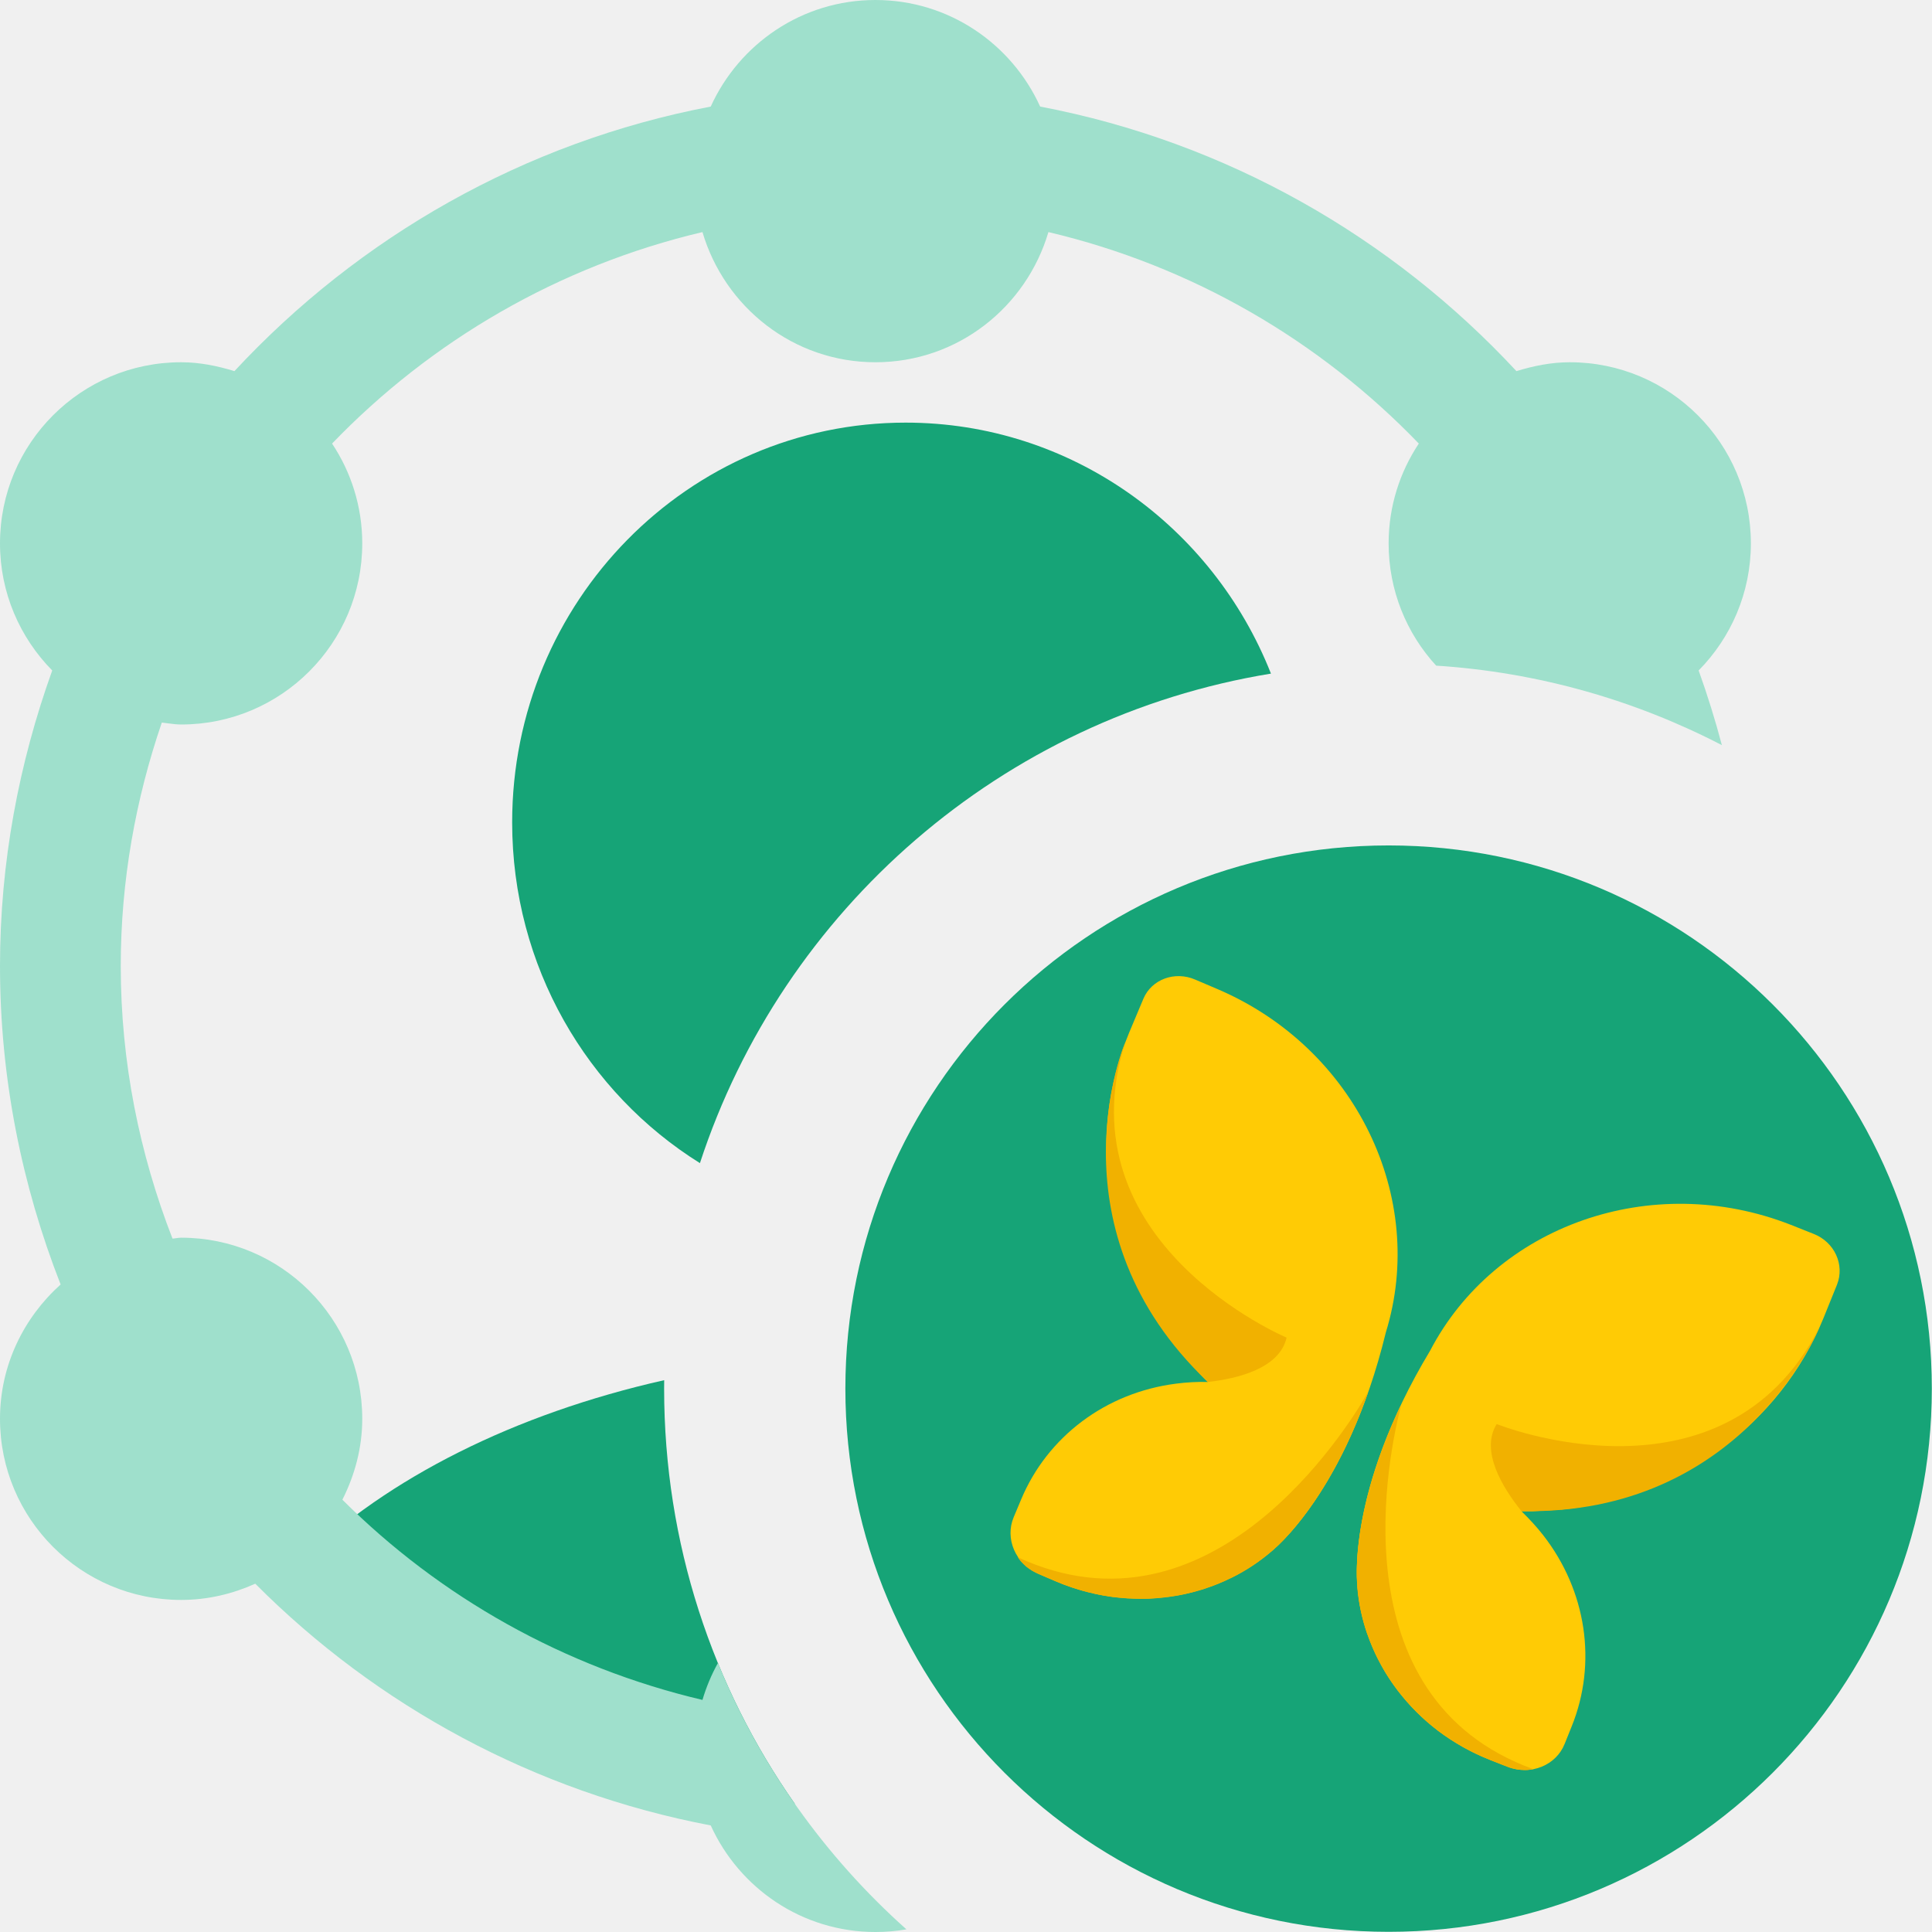
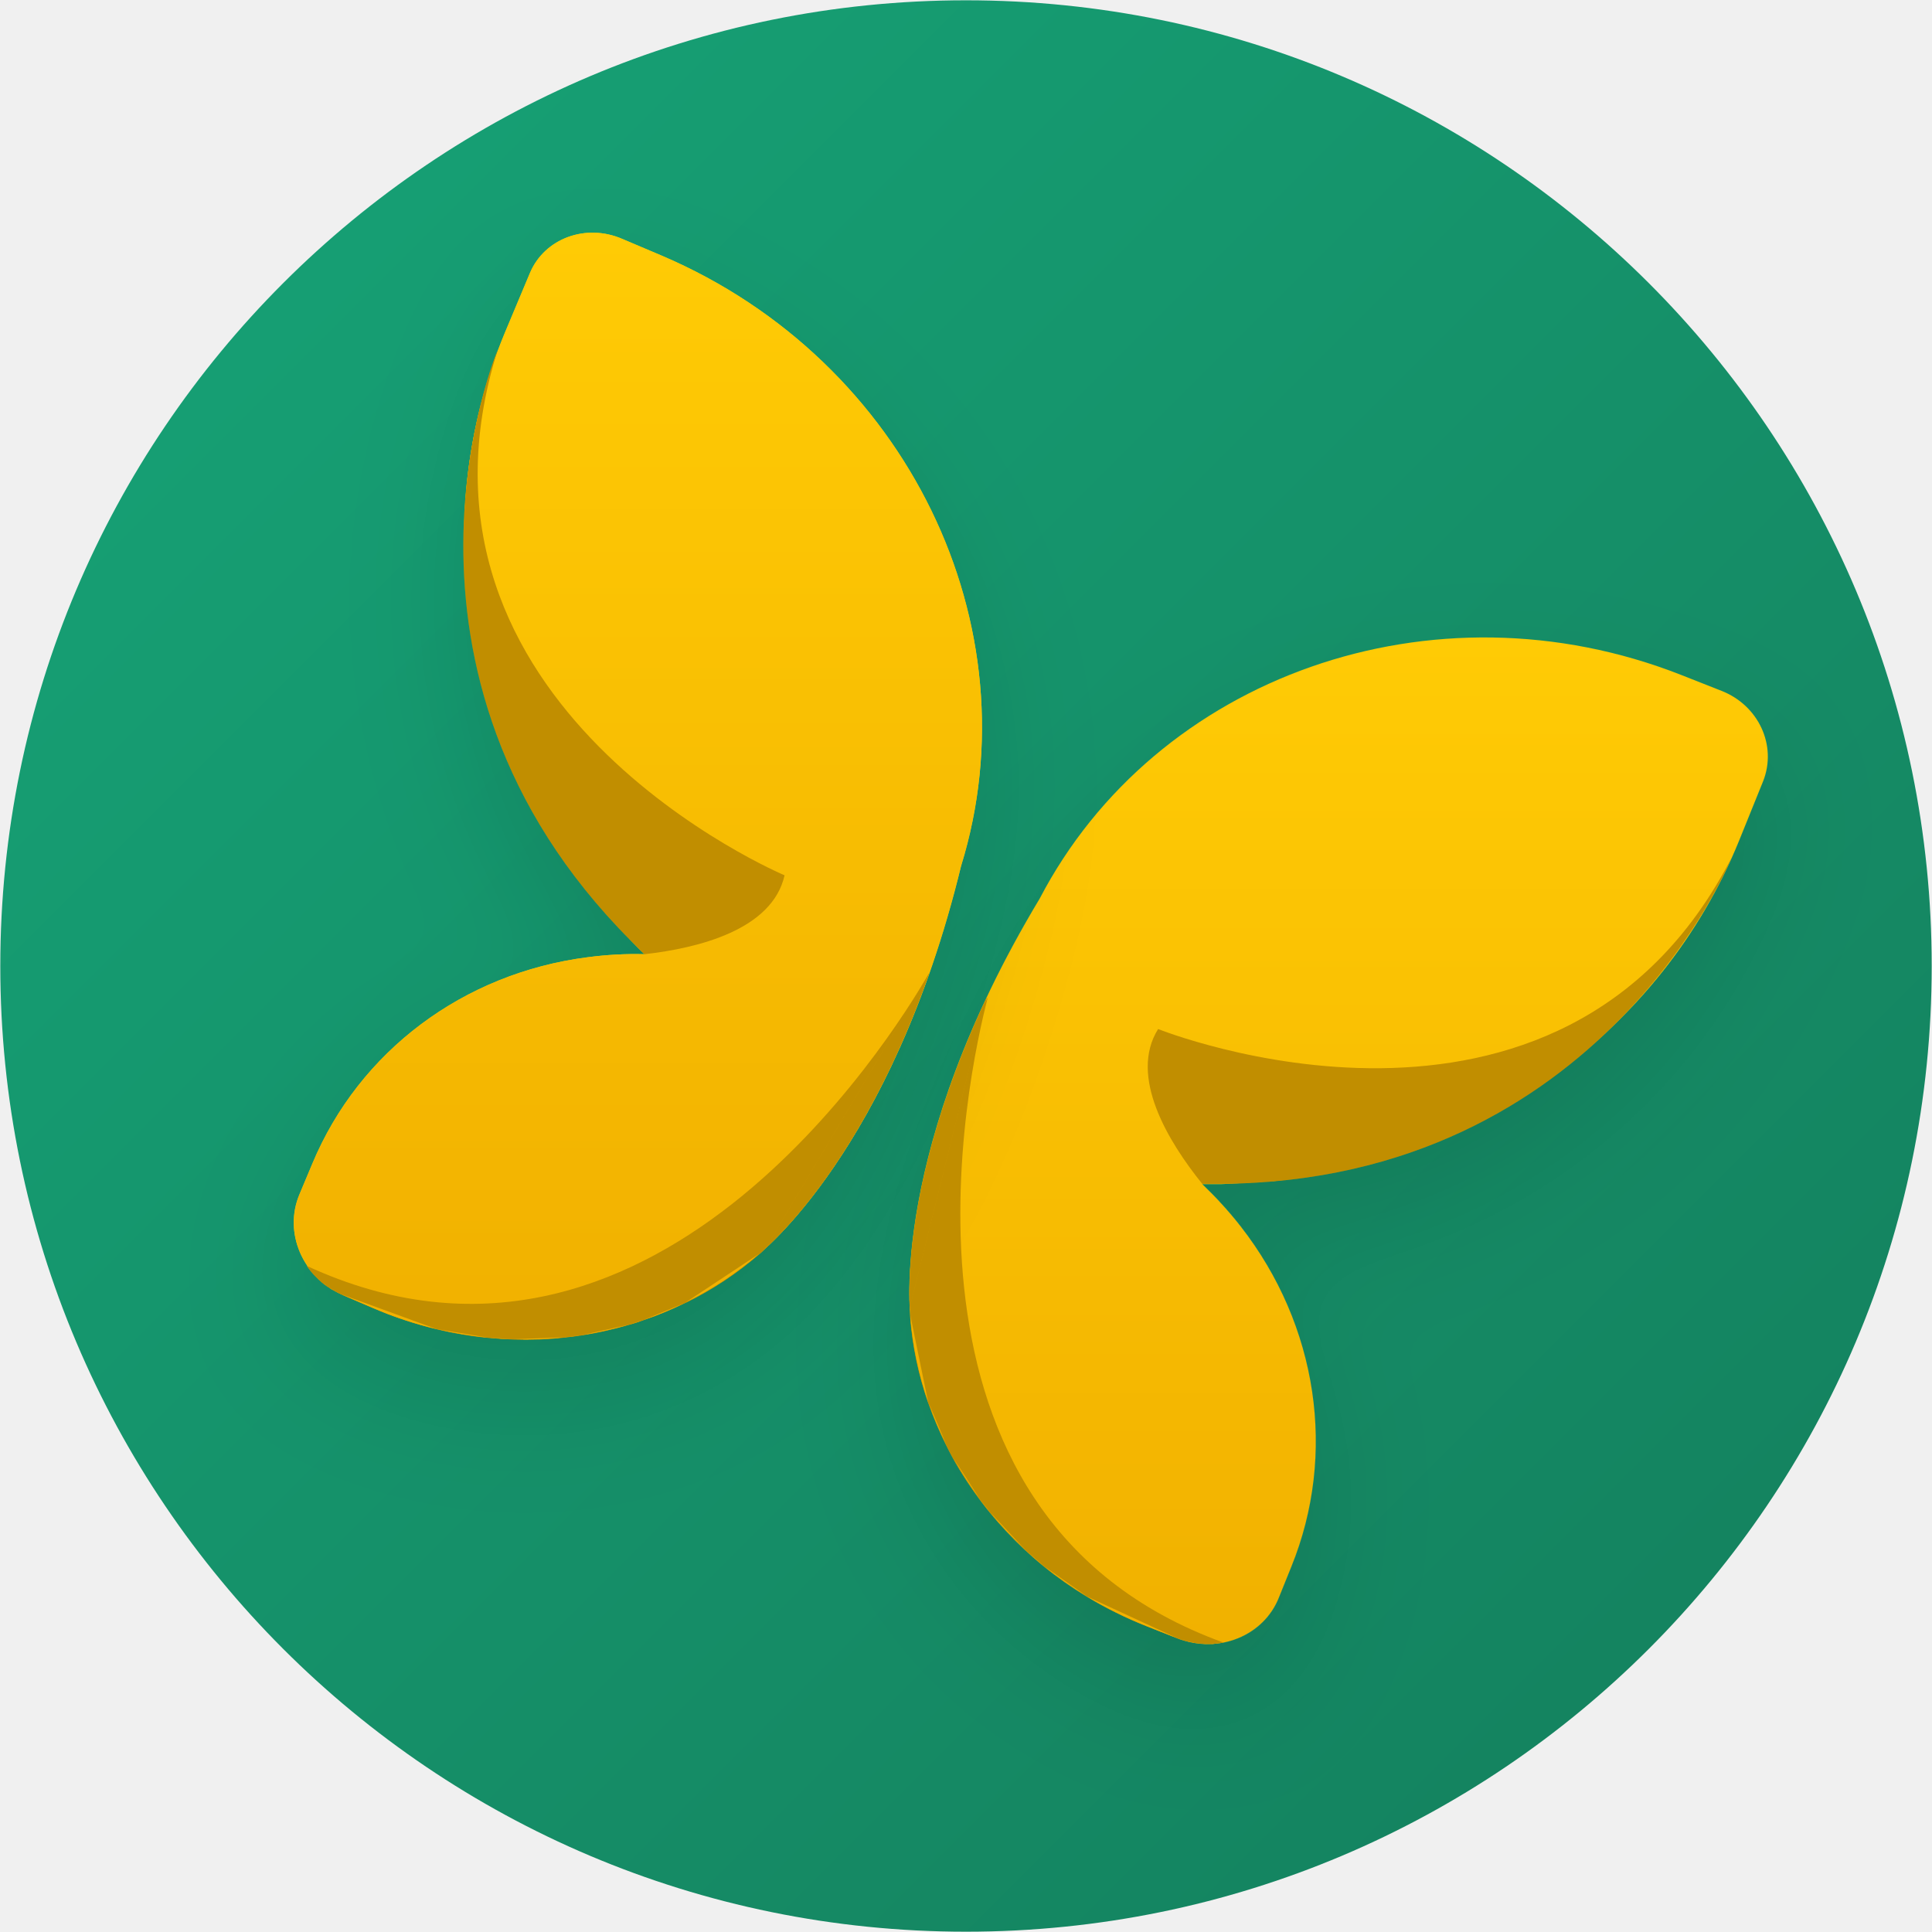
<svg xmlns="http://www.w3.org/2000/svg" width="32" height="32" viewBox="0 0 32 32" fill="none">
-   <g clip-path="url(#clip0_9_2)">
-     <path fill-rule="evenodd" clip-rule="evenodd" d="M11.593 19.265C9.727 18.1 8.483 16.008 8.483 13.621C8.483 9.965 11.401 7 15 7C17.742 7 20.089 8.721 21.051 11.157C16.597 11.885 12.967 15.064 11.593 19.265ZM13.168 29.882C9.996 29.471 7.152 28.006 5 25.855C6.418 24.482 8.521 23.419 11.001 22.86C11 22.907 11 22.953 11 23C11 25.561 11.802 27.934 13.168 29.882Z" fill="#16A477" />
-     <path fill-rule="evenodd" clip-rule="evenodd" d="M23.787 11.025C25.485 11.135 27.087 11.599 28.52 12.342C28.409 11.923 28.28 11.51 28.135 11.105C28.669 10.563 29 9.821 29 9C29 7.343 27.657 6 26 6C25.69 6 25.398 6.061 25.117 6.147C23.058 3.93 20.321 2.354 17.228 1.765C16.756 0.726 15.715 0 14.5 0C13.285 0 12.244 0.726 11.772 1.765C8.679 2.354 5.942 3.93 3.883 6.147C3.602 6.061 3.31 6 3 6C1.343 6 0 7.343 0 9C0 9.821 0.331 10.563 0.865 11.105C0.315 12.637 0 14.279 0 16C0 17.863 0.364 19.639 1.004 21.275C0.393 21.824 0 22.613 0 23.5C0 25.157 1.343 26.5 3 26.5C3.438 26.5 3.852 26.4 4.228 26.231C6.243 28.255 8.854 29.679 11.772 30.235C12.244 31.274 13.285 32 14.5 32C14.675 32 14.846 31.985 15.013 31.956C13.663 30.751 12.587 29.246 11.891 27.545C11.784 27.737 11.698 27.942 11.635 28.156C9.342 27.615 7.285 26.452 5.671 24.84C5.875 24.435 6 23.984 6 23.5C6 21.843 4.657 20.5 3 20.5C2.972 20.5 2.945 20.504 2.918 20.508C2.898 20.511 2.878 20.514 2.857 20.515C2.311 19.112 2 17.593 2 16C2 14.588 2.247 13.234 2.68 11.968C2.715 11.972 2.749 11.976 2.783 11.981C2.855 11.99 2.926 12 3 12C4.657 12 6 10.657 6 9C6 8.389 5.815 7.82 5.5 7.347C7.141 5.642 9.257 4.405 11.635 3.844C12.002 5.087 13.139 6 14.5 6C15.862 6 16.998 5.087 17.365 3.844C19.743 4.405 21.859 5.642 23.5 7.347C23.185 7.82 23 8.389 23 9C23 9.781 23.298 10.492 23.787 11.025Z" fill="#9FE0CC" />
-     <g clip-path="url(#clip1_9_2)">
-       <path d="M23 31.997C27.969 31.997 31.997 27.969 31.997 23C31.997 18.031 27.969 14.003 23 14.003C18.031 14.003 14.002 18.031 14.002 23C14.002 27.969 18.031 31.997 23 31.997Z" fill="#16A477" />
-       <path d="M30.039 20.437L29.664 20.288C27.353 19.38 24.767 20.301 23.687 22.372C22.28 24.713 22.482 26.268 22.482 26.268C22.581 27.532 23.431 28.66 24.68 29.148L24.971 29.263L24.976 29.265C25.354 29.411 25.775 29.24 25.916 28.883L26.031 28.597C26.457 27.547 26.278 26.347 25.558 25.425C25.448 25.285 25.328 25.155 25.201 25.032C25.26 25.032 25.318 25.032 25.377 25.032C25.666 25.017 25.857 25.002 25.857 25.002L25.86 25.004C27.805 24.805 29.48 23.603 30.2 21.838L30.427 21.277C30.557 20.945 30.384 20.572 30.039 20.437Z" fill="#FFCB05" />
-       <path d="M19.798 16.226L20.171 16.385C22.454 17.363 23.643 19.837 22.954 22.068C22.308 24.721 21.07 25.683 21.07 25.683C20.11 26.513 18.713 26.715 17.48 26.186L17.194 26.064L17.189 26.061C16.819 25.9 16.64 25.482 16.791 25.127L16.911 24.841C17.347 23.794 18.317 23.066 19.477 22.918C19.653 22.895 19.831 22.885 20.008 22.89C19.964 22.849 19.923 22.808 19.883 22.765C19.689 22.551 19.563 22.405 19.563 22.405H19.561C18.317 20.894 17.973 18.861 18.703 17.102L18.938 16.543C19.073 16.221 19.459 16.078 19.798 16.226Z" fill="#FFCB05" />
-       <path d="M25.244 25.03H25.38C28.931 25.004 30.134 21.989 30.134 21.989C28.538 25.094 24.79 23.587 24.79 23.587C24.514 24.029 24.884 24.637 25.201 25.03H25.244Z" fill="#F1B100" />
-       <path d="M19.974 22.862L19.878 22.765C17.37 20.25 18.637 17.26 18.637 17.26C17.587 20.59 21.31 22.155 21.31 22.155C21.195 22.663 20.506 22.834 20.003 22.89L19.974 22.862Z" fill="#F1B100" />
-       <path d="M25.255 29.317C25.237 29.317 25.216 29.317 25.198 29.314C25.219 29.314 25.237 29.317 25.255 29.317Z" fill="#F1B100" />
-       <path d="M25.109 29.301C25.094 29.299 25.078 29.294 25.06 29.291C25.076 29.294 25.094 29.299 25.109 29.301Z" fill="#F1B100" />
-       <path d="M25.043 29.286C25.022 29.281 24.999 29.273 24.979 29.265C24.999 29.273 25.02 29.281 25.043 29.286Z" fill="#F1B100" />
-       <path d="M23.73 28.594C23.669 28.543 23.608 28.489 23.549 28.436C23.61 28.492 23.669 28.546 23.73 28.594Z" fill="#F1B100" />
-       <path d="M25.4 29.301C25.38 29.306 25.362 29.309 25.341 29.309C25.362 29.309 25.382 29.306 25.4 29.301Z" fill="#F1B100" />
-       <path d="M25.321 29.314C25.308 29.314 25.293 29.317 25.277 29.317C25.29 29.314 25.305 29.314 25.321 29.314Z" fill="#F1B100" />
-       <path d="M23.552 28.438C23.437 28.331 23.327 28.214 23.227 28.091C23.327 28.214 23.434 28.331 23.552 28.438Z" fill="#F1B100" />
-       <path d="M22.885 27.588C22.86 27.545 22.837 27.499 22.816 27.455C22.837 27.499 22.86 27.542 22.885 27.588Z" fill="#F1B100" />
-       <path d="M23.227 28.091C23.192 28.048 23.161 28.007 23.128 27.963C23.158 28.007 23.192 28.05 23.227 28.091Z" fill="#F1B100" />
-       <path d="M22.655 27.077C22.653 27.072 22.653 27.067 22.65 27.065C22.653 27.067 22.655 27.072 22.655 27.077Z" fill="#F1B100" />
-       <path d="M22.477 26.181V26.184C22.477 26.194 22.477 26.202 22.479 26.209C22.479 26.212 22.479 26.215 22.479 26.215C22.479 26.222 22.479 26.227 22.479 26.232C22.479 26.237 22.479 26.237 22.479 26.24C22.479 26.243 22.479 26.248 22.479 26.253C22.479 26.255 22.479 26.255 22.479 26.258C22.479 26.263 22.479 26.268 22.479 26.268C22.5 26.539 22.556 26.807 22.645 27.065C22.648 27.07 22.648 27.075 22.65 27.077C22.696 27.205 22.75 27.333 22.808 27.453C22.831 27.499 22.855 27.542 22.878 27.585C22.949 27.716 23.031 27.841 23.12 27.961C23.153 28.004 23.184 28.048 23.22 28.088C23.319 28.211 23.429 28.326 23.544 28.436C23.603 28.489 23.661 28.543 23.725 28.594C23.85 28.696 23.983 28.788 24.121 28.872C24.297 28.98 24.483 29.072 24.675 29.148L24.966 29.263L24.971 29.265C24.991 29.273 25.015 29.281 25.035 29.286L25.055 29.291C25.071 29.296 25.086 29.299 25.104 29.301C25.109 29.301 25.117 29.304 25.124 29.306C25.145 29.309 25.165 29.311 25.188 29.314H25.196C25.214 29.314 25.234 29.317 25.252 29.317H25.275C25.29 29.317 25.303 29.317 25.318 29.314L25.341 29.311C25.362 29.309 25.38 29.306 25.4 29.304C22.104 28.114 23.018 24.001 23.204 23.288C22.471 24.82 22.461 25.883 22.477 26.181Z" fill="#F1B100" />
-       <path d="M22.814 27.453C22.837 27.499 22.86 27.542 22.883 27.585Z" fill="#F1B100" />
-       <path d="M23.128 27.963C23.161 28.007 23.192 28.05 23.227 28.091Z" fill="#F1B100" />
-       <path d="M23.227 28.091C23.327 28.214 23.437 28.328 23.552 28.438Z" fill="#F1B100" />
-       <path d="M22.479 26.209C22.479 26.202 22.479 26.194 22.477 26.184Z" fill="#F1B100" />
-       <path d="M22.65 27.065C22.653 27.07 22.653 27.075 22.655 27.077Z" fill="#F1B100" />
-       <path d="M23.552 28.438C23.61 28.492 23.669 28.546 23.733 28.597Z" fill="#F1B100" />
-       <path d="M22.477 26.181C22.461 25.883 22.471 24.82 23.197 23.286Z" fill="#F1B100" />
-       <path d="M23.128 27.963C23.038 27.843 22.959 27.718 22.885 27.588Z" fill="#F1B100" />
-       <path d="M22.814 27.453C22.752 27.33 22.699 27.205 22.655 27.077Z" fill="#F1B100" />
-       <path d="M24.128 28.875C24.305 28.982 24.491 29.074 24.683 29.151L24.974 29.265L24.979 29.268" fill="#F1B100" />
-       <path d="M25.198 29.314C25.216 29.314 25.237 29.317 25.255 29.317Z" fill="#F1B100" />
-       <path d="M25.341 29.311C25.362 29.309 25.38 29.306 25.4 29.304Z" fill="#F1B100" />
-       <path d="M25.277 29.314C25.293 29.314 25.305 29.314 25.321 29.311Z" fill="#F1B100" />
-       <path d="M22.482 26.258C22.482 26.263 22.482 26.268 22.482 26.268C22.502 26.539 22.558 26.807 22.648 27.065" fill="#F1B100" />
-       <path d="M25.127 29.306C25.119 29.306 25.114 29.304 25.106 29.301Z" fill="#F1B100" />
-       <path d="M25.341 29.311L25.318 29.314Z" fill="#F1B100" />
-       <path d="M25.127 29.306C25.147 29.309 25.168 29.311 25.191 29.314Z" fill="#F1B100" />
-       <path d="M25.06 29.291C25.076 29.296 25.091 29.299 25.109 29.301Z" fill="#F1B100" />
-       <path d="M24.979 29.265C24.999 29.273 25.022 29.281 25.043 29.286Z" fill="#F1B100" />
-       <path d="M25.06 29.291L25.04 29.286Z" fill="#F1B100" />
-       <path d="M23.73 28.594C23.855 28.696 23.988 28.788 24.126 28.872Z" fill="#F1B100" />
-       <path d="M16.954 25.903C16.967 25.916 16.98 25.928 16.995 25.941C16.982 25.928 16.967 25.916 16.954 25.903Z" fill="#F1B100" />
-       <path d="M17.069 25.997C17.082 26.008 17.097 26.015 17.11 26.023C17.097 26.013 17.082 26.005 17.069 25.997Z" fill="#F1B100" />
-       <path d="M17.128 26.031C17.148 26.041 17.169 26.051 17.189 26.061C17.166 26.054 17.145 26.043 17.128 26.031Z" fill="#F1B100" />
-       <path d="M18.545 26.462C18.624 26.47 18.706 26.475 18.785 26.477C18.703 26.475 18.624 26.47 18.545 26.462Z" fill="#F1B100" />
-       <path d="M16.862 25.791C16.872 25.808 16.885 25.824 16.898 25.839C16.885 25.824 16.872 25.806 16.862 25.791Z" fill="#F1B100" />
-       <path d="M19.855 26.342C19.903 26.327 19.951 26.314 19.997 26.296C19.951 26.311 19.903 26.327 19.855 26.342Z" fill="#F1B100" />
-       <path d="M19.257 26.46C19.311 26.454 19.364 26.447 19.418 26.439C19.367 26.447 19.313 26.454 19.257 26.46Z" fill="#F1B100" />
-       <path d="M21.134 25.63L21.113 25.65L21.108 25.655L21.095 25.668L21.09 25.673L21.08 25.681L21.078 25.683L21.07 25.689C20.863 25.867 20.636 26.018 20.391 26.138L20.378 26.143C20.255 26.202 20.13 26.255 20 26.299C19.951 26.317 19.905 26.332 19.857 26.345C19.714 26.386 19.569 26.419 19.42 26.442C19.367 26.449 19.313 26.457 19.26 26.462C19.101 26.48 18.943 26.485 18.785 26.48C18.706 26.477 18.626 26.472 18.545 26.465C18.177 26.429 17.82 26.334 17.48 26.189L17.192 26.066L17.186 26.064C17.166 26.054 17.145 26.043 17.125 26.033L17.107 26.023C17.092 26.015 17.079 26.008 17.066 25.997L17.049 25.987C17.031 25.974 17.013 25.962 16.997 25.949L16.992 25.944C16.977 25.931 16.964 25.918 16.951 25.905C16.946 25.9 16.941 25.895 16.936 25.89C16.926 25.88 16.916 25.87 16.908 25.86L16.893 25.842C16.88 25.826 16.87 25.811 16.857 25.793C20.046 27.269 22.29 23.702 22.658 23.064C22.096 24.665 21.353 25.428 21.134 25.63Z" fill="#F1B100" />
-       <path d="M20 26.296C19.951 26.314 19.905 26.329 19.857 26.342Z" fill="#F1B100" />
-       <path d="M19.42 26.439C19.367 26.447 19.313 26.454 19.26 26.46Z" fill="#F1B100" />
-       <path d="M19.257 26.46C19.099 26.477 18.94 26.483 18.782 26.477Z" fill="#F1B100" />
-       <path d="M21.113 25.648L21.131 25.63Z" fill="#F1B100" />
-       <path d="M21.095 25.666L21.108 25.653Z" fill="#F1B100" />
-       <path d="M21.08 25.676L21.09 25.668Z" fill="#F1B100" />
-       <path d="M20.388 26.133L20.375 26.138Z" fill="#F1B100" />
-       <path d="M18.785 26.477C18.706 26.475 18.626 26.47 18.545 26.462Z" fill="#F1B100" />
-       <path d="M21.134 25.63C21.353 25.428 22.096 24.667 22.658 23.066Z" fill="#F1B100" />
-       <path d="M19.42 26.439C19.569 26.416 19.714 26.383 19.857 26.342Z" fill="#F1B100" />
-       <path d="M20 26.296C20.13 26.253 20.255 26.199 20.378 26.14Z" fill="#F1B100" />
-       <path d="M18.067 26.383C17.866 26.334 17.669 26.271 17.48 26.189L17.192 26.064L17.186 26.061" fill="#F1B100" />
-       <path d="M16.995 25.941C16.98 25.928 16.967 25.916 16.954 25.903Z" fill="#F1B100" />
-       <path d="M16.895 25.839C16.883 25.824 16.872 25.808 16.86 25.791Z" fill="#F1B100" />
-       <path d="M16.939 25.888C16.928 25.877 16.921 25.867 16.911 25.857Z" fill="#F1B100" />
-       <path d="M21.113 25.648L21.108 25.653Z" fill="#F1B100" />
-       <path d="M21.077 25.678L21.07 25.683C20.863 25.862 20.636 26.013 20.391 26.133" fill="#F1B100" />
-       <path d="M21.08 25.676L21.078 25.678Z" fill="#F1B100" />
-       <path d="M21.095 25.666L21.09 25.671Z" fill="#F1B100" />
-       <path d="M16.995 25.941L17 25.946Z" fill="#F1B100" />
-       <path d="M17.054 25.985L17.072 25.995Z" fill="#F1B100" />
-       <path d="M16.939 25.888C16.944 25.893 16.949 25.898 16.954 25.903Z" fill="#F1B100" />
-       <path d="M16.895 25.839L16.911 25.857Z" fill="#F1B100" />
-       <path d="M17.054 25.985C17.036 25.972 17.018 25.959 17.003 25.946Z" fill="#F1B100" />
-       <path d="M17.11 26.023C17.095 26.015 17.082 26.008 17.069 25.997Z" fill="#F1B100" />
-       <path d="M17.186 26.061C17.166 26.051 17.145 26.041 17.125 26.031Z" fill="#F1B100" />
-       <path d="M17.11 26.023L17.128 26.033Z" fill="#F1B100" />
-       <path d="M18.545 26.462C18.384 26.447 18.223 26.419 18.067 26.383Z" fill="#F1B100" />
+   <g clip-path="url(#clip0_10_2)">
+     <path d="M16 31.995C24.834 31.995 31.995 24.834 31.995 16C31.995 7.166 24.834 0.005 16 0.005C7.166 0.005 0.005 7.166 0.005 16C0.005 24.834 7.166 31.995 16 31.995Z" fill="url(#paint0_linear_10_2)" />
+     <g filter="url(#filter0_d_10_2)">
+       <path d="M28.514 11.443L27.847 11.18C23.739 9.564 19.141 11.202 17.221 14.883C14.72 19.046 15.079 21.81 15.079 21.81C15.256 24.057 16.767 26.063 18.987 26.93L19.504 27.134L19.513 27.139C20.185 27.398 20.934 27.093 21.183 26.458L21.388 25.95C22.146 24.084 21.828 21.951 20.548 20.312C20.353 20.062 20.14 19.831 19.913 19.613C20.017 19.613 20.121 19.613 20.226 19.613C20.739 19.586 21.079 19.559 21.079 19.559L21.084 19.563C24.542 19.209 27.52 17.071 28.8 13.935L29.204 12.936C29.435 12.346 29.127 11.683 28.514 11.443Z" fill="url(#paint1_linear_10_2)" />
    </g>
+     <g filter="url(#filter1_d_10_2)">
+       <path d="M10.308 3.958L10.971 4.239C15.029 5.978 17.144 10.376 15.918 14.343C14.77 19.059 12.569 20.77 12.569 20.77C10.862 22.246 8.379 22.604 6.187 21.665L5.678 21.447L5.669 21.442C5.011 21.156 4.693 20.412 4.961 19.781L5.174 19.273C5.951 17.412 7.675 16.118 9.736 15.855C10.049 15.814 10.367 15.796 10.68 15.805C10.603 15.732 10.53 15.66 10.458 15.582C10.113 15.201 9.89 14.942 9.89 14.942H9.886C7.675 12.255 7.063 8.642 8.361 5.515L8.778 4.521C9.019 3.949 9.704 3.695 10.308 3.958Z" fill="#FFCB05" />
+       <path d="M10.308 3.958L10.971 4.239C15.029 5.978 17.144 10.376 15.918 14.343C14.77 19.059 12.569 20.77 12.569 20.77C10.862 22.246 8.379 22.604 6.187 21.665L5.678 21.447L5.669 21.442C5.011 21.156 4.693 20.412 4.961 19.781L5.174 19.273C5.951 17.412 7.675 16.118 9.736 15.855C10.049 15.814 10.367 15.796 10.68 15.805C10.603 15.732 10.53 15.66 10.458 15.582C10.113 15.201 9.89 14.942 9.89 14.942H9.886C7.675 12.255 7.063 8.642 8.361 5.515L8.778 4.521C9.019 3.949 9.704 3.695 10.308 3.958Z" fill="url(#paint2_linear_10_2)" />
+     </g>
+     <path d="M19.99 19.608H20.23C26.544 19.563 28.682 14.203 28.682 14.203C25.845 19.722 19.182 17.044 19.182 17.044C18.692 17.829 19.35 18.91 19.913 19.608H19.99Z" fill="#F1B100" />
+     <path d="M19.99 19.608H20.23C26.544 19.563 28.682 14.203 28.682 14.203C25.845 19.722 19.182 17.044 19.182 17.044C18.692 17.829 19.35 18.91 19.913 19.608H19.99Z" fill="black" fill-opacity="0.2" />
+     <path d="M10.621 15.755L10.449 15.582C5.991 11.111 8.243 5.796 8.243 5.796C6.377 11.715 12.995 14.498 12.995 14.498C12.791 15.401 11.565 15.705 10.671 15.805L10.621 15.755Z" fill="#F1B100" />
+     <path d="M10.621 15.755L10.449 15.582C5.991 11.111 8.243 5.796 8.243 5.796C6.377 11.715 12.995 14.498 12.995 14.498C12.791 15.401 11.565 15.705 10.671 15.805L10.621 15.755Z" fill="black" fill-opacity="0.2" />
+     <path d="M20.008 27.23C19.976 27.23 19.94 27.23 19.908 27.225C19.944 27.225 19.976 27.23 20.008 27.23Z" fill="#F1B100" />
+     <path d="M19.749 27.202C19.722 27.198 19.695 27.189 19.663 27.184C19.69 27.189 19.722 27.198 19.749 27.202Z" fill="#F1B100" />
+     <path d="M19.631 27.175C19.595 27.166 19.554 27.152 19.518 27.139C19.554 27.152 19.59 27.166 19.631 27.175Z" fill="#F1B100" />
+     <path d="M17.298 25.945C17.189 25.854 17.08 25.759 16.976 25.663C17.085 25.763 17.189 25.859 17.298 25.945Z" fill="#F1B100" />
+     <path d="M20.267 27.202C20.23 27.211 20.199 27.216 20.162 27.216C20.199 27.216 20.235 27.211 20.267 27.202Z" fill="#F1B100" />
+     <path d="M20.126 27.225C20.103 27.225 20.076 27.23 20.049 27.23C20.072 27.225 20.099 27.225 20.126 27.225Z" fill="#F1B100" />
+     <path d="M16.98 25.668C16.776 25.477 16.581 25.269 16.404 25.051C16.581 25.269 16.772 25.477 16.98 25.668Z" fill="#F1B100" />
+     <path d="M15.796 24.157C15.75 24.079 15.71 23.998 15.673 23.921C15.71 23.998 15.75 24.075 15.796 24.157Z" fill="#F1B100" />
+     <path d="M16.404 25.051C16.34 24.974 16.286 24.901 16.227 24.824C16.281 24.901 16.34 24.978 16.404 25.051Z" fill="#F1B100" />
+     <path d="M15.387 23.249C15.383 23.24 15.383 23.231 15.378 23.226C15.383 23.231 15.387 23.24 15.387 23.249Z" fill="#F1B100" />
+     <path d="M15.069 21.656V21.66C15.069 21.678 15.069 21.692 15.074 21.706C15.074 21.71 15.074 21.715 15.074 21.715C15.074 21.728 15.074 21.737 15.074 21.746C15.074 21.756 15.074 21.756 15.074 21.76C15.074 21.765 15.074 21.774 15.074 21.783C15.074 21.787 15.074 21.787 15.074 21.792C15.074 21.801 15.074 21.81 15.074 21.81C15.11 22.291 15.21 22.768 15.369 23.226C15.374 23.235 15.374 23.244 15.378 23.249C15.46 23.476 15.555 23.703 15.66 23.916C15.7 23.998 15.741 24.075 15.782 24.152C15.909 24.384 16.055 24.606 16.213 24.819C16.272 24.896 16.327 24.974 16.39 25.046C16.567 25.264 16.762 25.468 16.967 25.663C17.071 25.759 17.176 25.854 17.289 25.945C17.512 26.127 17.747 26.29 17.993 26.44C18.306 26.63 18.637 26.794 18.978 26.93L19.495 27.134L19.504 27.139C19.54 27.152 19.581 27.166 19.618 27.175L19.654 27.184C19.681 27.193 19.708 27.198 19.74 27.202C19.749 27.202 19.763 27.207 19.776 27.211C19.813 27.216 19.849 27.22 19.89 27.225H19.904C19.935 27.225 19.972 27.23 20.003 27.23H20.044C20.072 27.23 20.094 27.23 20.121 27.225L20.162 27.22C20.199 27.216 20.23 27.211 20.267 27.207C14.407 25.092 16.032 17.779 16.363 16.513C15.06 19.236 15.042 21.125 15.069 21.656Z" fill="#F1B100" />
+     <path d="M15.069 21.656V21.66C15.069 21.678 15.069 21.692 15.074 21.706C15.074 21.71 15.074 21.715 15.074 21.715C15.074 21.728 15.074 21.737 15.074 21.746C15.074 21.756 15.074 21.756 15.074 21.76C15.074 21.765 15.074 21.774 15.074 21.783C15.074 21.787 15.074 21.787 15.074 21.792C15.074 21.801 15.074 21.81 15.074 21.81C15.11 22.291 15.21 22.768 15.369 23.226C15.374 23.235 15.374 23.244 15.378 23.249C15.46 23.476 15.555 23.703 15.66 23.916C15.7 23.998 15.741 24.075 15.782 24.152C15.909 24.384 16.055 24.606 16.213 24.819C16.272 24.896 16.327 24.974 16.39 25.046C16.567 25.264 16.762 25.468 16.967 25.663C17.071 25.759 17.176 25.854 17.289 25.945C17.512 26.127 17.747 26.29 17.993 26.44C18.306 26.63 18.637 26.794 18.978 26.93L19.495 27.134L19.504 27.139C19.54 27.152 19.581 27.166 19.618 27.175L19.654 27.184C19.681 27.193 19.708 27.198 19.74 27.202C19.749 27.202 19.763 27.207 19.776 27.211C19.813 27.216 19.849 27.22 19.89 27.225H19.904C19.935 27.225 19.972 27.23 20.003 27.23H20.044C20.072 27.23 20.094 27.23 20.121 27.225L20.162 27.22C20.199 27.216 20.23 27.211 20.267 27.207C14.407 25.092 16.032 17.779 16.363 16.513C15.06 19.236 15.042 21.125 15.069 21.656Z" fill="black" fill-opacity="0.2" />
+     <path d="M15.669 23.916C15.71 23.998 15.75 24.075 15.791 24.152Z" fill="#F1B100" />
+     <path d="M16.227 24.824C16.286 24.901 16.34 24.978 16.404 25.051Z" fill="#F1B100" />
+     <path d="M16.404 25.051C16.581 25.269 16.776 25.473 16.98 25.668Z" fill="#F1B100" />
+     <path d="M15.074 21.706C15.074 21.692 15.074 21.678 15.069 21.66Z" fill="#F1B100" />
+     <path d="M15.378 23.226C15.383 23.235 15.383 23.244 15.387 23.249Z" fill="#F1B100" />
+     <path d="M16.98 25.668C17.085 25.763 17.189 25.859 17.303 25.95Z" fill="#F1B100" />
+     <path d="M15.069 21.656C15.042 21.125 15.06 19.236 16.349 16.508Z" fill="#F1B100" />
+     <path d="M15.069 21.656C15.042 21.125 15.06 19.236 16.349 16.508Z" fill="black" fill-opacity="0.2" />
+     <path d="M16.227 24.824C16.068 24.61 15.927 24.388 15.796 24.157Z" fill="#F1B100" />
+     <path d="M15.669 23.916C15.56 23.698 15.464 23.476 15.387 23.249Z" fill="#F1B100" />
+     <path d="M18.006 26.444C18.319 26.635 18.651 26.798 18.991 26.934L19.509 27.139L19.518 27.143" fill="#F1B100" />
+     <path d="M19.908 27.225C19.94 27.225 19.976 27.23 20.008 27.23Z" fill="#F1B100" />
+     <path d="M20.162 27.22C20.199 27.216 20.23 27.211 20.267 27.207Z" fill="#F1B100" />
+     <path d="M20.049 27.225C20.076 27.225 20.099 27.225 20.126 27.22Z" fill="#F1B100" />
+     <path d="M15.079 21.792C15.079 21.801 15.079 21.81 15.079 21.81C15.115 22.291 15.215 22.768 15.374 23.226" fill="#F1B100" />
+     <path d="M19.781 27.211C19.767 27.211 19.758 27.207 19.745 27.202Z" fill="#F1B100" />
+     <path d="M20.162 27.22L20.121 27.225Z" fill="#F1B100" />
+     <path d="M19.781 27.211C19.817 27.216 19.854 27.22 19.895 27.225Z" fill="#F1B100" />
+     <path d="M19.663 27.184C19.69 27.193 19.717 27.198 19.749 27.202Z" fill="#F1B100" />
+     <path d="M19.518 27.139C19.554 27.152 19.595 27.166 19.631 27.175Z" fill="#F1B100" />
+     <path d="M19.663 27.184L19.627 27.175Z" fill="#F1B100" />
+     <path d="M17.298 25.945C17.521 26.127 17.757 26.29 18.002 26.44Z" fill="#F1B100" />
+     <path d="M5.252 21.161C5.274 21.183 5.297 21.206 5.324 21.229C5.302 21.206 5.274 21.183 5.252 21.161Z" fill="#F1B100" />
+     <path d="M5.456 21.329C5.479 21.347 5.506 21.361 5.529 21.374C5.506 21.356 5.479 21.342 5.456 21.329Z" fill="#F1B100" />
+     <path d="M5.56 21.388C5.597 21.406 5.633 21.424 5.669 21.442C5.628 21.429 5.592 21.41 5.56 21.388Z" fill="#F1B100" />
+     <path d="M8.079 22.155C8.22 22.169 8.365 22.178 8.506 22.182C8.361 22.178 8.22 22.169 8.079 22.155Z" fill="#F1B100" />
+     <path d="M5.088 20.961C5.106 20.993 5.129 21.02 5.152 21.047C5.129 21.02 5.106 20.988 5.088 20.961Z" fill="#F1B100" />
+     <path d="M10.408 21.942C10.494 21.914 10.58 21.892 10.662 21.86C10.58 21.887 10.494 21.914 10.408 21.942Z" fill="#F1B100" />
+     <path d="M9.346 22.15C9.441 22.141 9.536 22.128 9.632 22.114C9.541 22.128 9.446 22.141 9.346 22.15Z" fill="#F1B100" />
+     <path d="M12.682 20.675L12.646 20.712L12.637 20.721L12.614 20.743L12.605 20.752L12.587 20.766L12.582 20.77L12.569 20.78C12.201 21.097 11.797 21.365 11.361 21.578L11.338 21.587C11.121 21.692 10.898 21.787 10.667 21.864C10.58 21.896 10.499 21.923 10.412 21.946C10.158 22.019 9.9 22.078 9.636 22.119C9.541 22.132 9.446 22.146 9.35 22.155C9.069 22.187 8.788 22.196 8.506 22.187C8.365 22.182 8.225 22.173 8.079 22.159C7.426 22.096 6.79 21.928 6.187 21.669L5.674 21.451L5.665 21.447C5.628 21.429 5.592 21.41 5.556 21.392L5.524 21.374C5.497 21.361 5.474 21.347 5.451 21.329L5.42 21.311C5.388 21.288 5.356 21.265 5.329 21.243L5.32 21.233C5.292 21.211 5.27 21.188 5.247 21.165C5.238 21.156 5.229 21.147 5.22 21.138C5.202 21.12 5.184 21.102 5.17 21.084L5.143 21.052C5.12 21.025 5.102 20.997 5.079 20.966C10.748 23.589 14.738 17.248 15.392 16.113C14.393 18.959 13.072 20.317 12.682 20.675Z" fill="#F1B100" />
+     <path d="M12.682 20.675L12.646 20.712L12.637 20.721L12.614 20.743L12.605 20.752L12.587 20.766L12.582 20.77L12.569 20.78C12.201 21.097 11.797 21.365 11.361 21.578L11.338 21.587C11.121 21.692 10.898 21.787 10.667 21.864C10.58 21.896 10.499 21.923 10.412 21.946C10.158 22.019 9.9 22.078 9.636 22.119C9.541 22.132 9.446 22.146 9.35 22.155C9.069 22.187 8.788 22.196 8.506 22.187C8.365 22.182 8.225 22.173 8.079 22.159C7.426 22.096 6.79 21.928 6.187 21.669L5.674 21.451L5.665 21.447C5.628 21.429 5.592 21.41 5.556 21.392L5.524 21.374C5.497 21.361 5.474 21.347 5.451 21.329L5.42 21.311C5.388 21.288 5.356 21.265 5.329 21.243L5.32 21.233C5.292 21.211 5.27 21.188 5.247 21.165C5.238 21.156 5.229 21.147 5.22 21.138C5.202 21.12 5.184 21.102 5.17 21.084L5.143 21.052C5.12 21.025 5.102 20.997 5.079 20.966C10.748 23.589 14.738 17.248 15.392 16.113C14.393 18.959 13.072 20.317 12.682 20.675Z" fill="black" fill-opacity="0.2" />
+     <path d="M10.667 21.86C10.58 21.892 10.499 21.919 10.412 21.942Z" fill="#F1B100" />
+     <path d="M9.636 22.114C9.541 22.128 9.446 22.141 9.35 22.15Z" fill="#F1B100" />
+     <path d="M9.346 22.15C9.064 22.182 8.783 22.191 8.502 22.182Z" fill="#F1B100" />
+     <path d="M12.646 20.707L12.677 20.675Z" fill="#F1B100" />
+     <path d="M12.614 20.739L12.637 20.716Z" fill="#F1B100" />
+     <path d="M12.587 20.757L12.605 20.743Z" fill="#F1B100" />
+     <path d="M11.357 21.569L11.334 21.578Z" fill="#F1B100" />
+     <path d="M8.506 22.182C8.365 22.178 8.225 22.169 8.079 22.155Z" fill="#F1B100" />
+     <path d="M12.682 20.675C13.072 20.317 14.393 18.964 15.392 16.118Z" fill="#F1B100" />
+     <path d="M12.682 20.675C13.072 20.317 14.393 18.964 15.392 16.118Z" fill="black" fill-opacity="0.2" />
+     <path d="M9.636 22.114C9.9 22.073 10.158 22.014 10.412 21.942Z" fill="#F1B100" />
+     <path d="M10.667 21.86C10.898 21.783 11.121 21.687 11.338 21.583Z" fill="#F1B100" />
+     <path d="M7.231 22.014C6.872 21.928 6.523 21.814 6.187 21.669L5.674 21.447L5.665 21.442" fill="#F1B100" />
+     <path d="M5.324 21.229C5.297 21.206 5.274 21.183 5.252 21.161Z" fill="#F1B100" />
+     <path d="M5.147 21.047C5.125 21.02 5.106 20.993 5.084 20.961Z" fill="#F1B100" />
+     <path d="M5.224 21.134C5.206 21.116 5.193 21.097 5.174 21.079Z" fill="#F1B100" />
+     <path d="M12.646 20.707L12.637 20.716Z" fill="#F1B100" />
+     <path d="M12.582 20.761L12.569 20.77C12.201 21.088 11.797 21.356 11.361 21.569" fill="#F1B100" />
+     <path d="M12.587 20.757L12.582 20.761Z" fill="#F1B100" />
+     <path d="M12.614 20.739L12.605 20.748Z" fill="#F1B100" />
+     <path d="M5.324 21.229L5.333 21.238Z" fill="#F1B100" />
+     <path d="M5.429 21.306L5.46 21.324Z" fill="#F1B100" />
+     <path d="M5.224 21.134C5.233 21.143 5.243 21.152 5.252 21.161Z" fill="#F1B100" />
+     <path d="M5.147 21.047L5.174 21.079Z" fill="#F1B100" />
+     <path d="M5.429 21.306C5.397 21.283 5.365 21.261 5.338 21.238Z" fill="#F1B100" />
+     <path d="M5.529 21.374C5.501 21.361 5.479 21.347 5.456 21.329Z" fill="#F1B100" />
+     <path d="M5.665 21.442C5.628 21.424 5.592 21.406 5.556 21.388Z" fill="#F1B100" />
+     <path d="M5.529 21.374L5.56 21.392Z" fill="#F1B100" />
+     <path d="M8.079 22.155C7.793 22.128 7.508 22.078 7.231 22.014Z" fill="#F1B100" />
  </g>
  <defs>
-     <clipPath id="clip0_9_2">
+     <filter id="filter0_d_10_2" x="13.061" y="9.558" width="18.22" height="20.673" filterUnits="userSpaceOnUse" color-interpolation-filters="sRGB">
+       <feFlood flood-opacity="0" result="BackgroundImageFix" />
+       <feColorMatrix in="SourceAlpha" type="matrix" values="0 0 0 0 0 0 0 0 0 0 0 0 0 0 0 0 0 0 127 0" result="hardAlpha" />
+       <feOffset dy="1" />
+       <feGaussianBlur stdDeviation="1" />
+       <feComposite in2="hardAlpha" operator="out" />
+       <feColorMatrix type="matrix" values="0 0 0 0 0 0 0 0 0 0 0 0 0 0 0 0 0 0 0.1 0" />
+       <feBlend mode="normal" in2="BackgroundImageFix" result="effect1_dropShadow_10_2" />
+       <feBlend mode="normal" in="SourceGraphic" in2="effect1_dropShadow_10_2" result="shape" />
+     </filter>
+     <filter id="filter1_d_10_2" x="2.866" y="2.854" width="15.399" height="22.33" filterUnits="userSpaceOnUse" color-interpolation-filters="sRGB">
+       <feFlood flood-opacity="0" result="BackgroundImageFix" />
+       <feColorMatrix in="SourceAlpha" type="matrix" values="0 0 0 0 0 0 0 0 0 0 0 0 0 0 0 0 0 0 127 0" result="hardAlpha" />
+       <feOffset dy="1" />
+       <feGaussianBlur stdDeviation="1" />
+       <feComposite in2="hardAlpha" operator="out" />
+       <feColorMatrix type="matrix" values="0 0 0 0 0 0 0 0 0 0 0 0 0 0 0 0 0 0 0.1 0" />
+       <feBlend mode="normal" in2="BackgroundImageFix" result="effect1_dropShadow_10_2" />
+       <feBlend mode="normal" in="SourceGraphic" in2="effect1_dropShadow_10_2" result="shape" />
+     </filter>
+     <linearGradient id="paint0_linear_10_2" x1="0" y1="0" x2="32" y2="32" gradientUnits="userSpaceOnUse">
+       <stop stop-color="#16A477" />
+       <stop offset="1" stop-color="#147E5C" />
+     </linearGradient>
+     <linearGradient id="paint1_linear_10_2" x1="22.171" y1="10.558" x2="22.171" y2="27.231" gradientUnits="userSpaceOnUse">
+       <stop stop-color="#FFCB05" />
+       <stop offset="1" stop-color="#F1B100" />
+     </linearGradient>
+     <linearGradient id="paint2_linear_10_2" x1="10.565" y1="3.854" x2="10.565" y2="22.184" gradientUnits="userSpaceOnUse">
+       <stop stop-color="#FFCB05" />
+       <stop offset="1" stop-color="#F1B100" />
+     </linearGradient>
+     <clipPath id="clip0_10_2">
      <rect width="32" height="32" fill="white" />
-     </clipPath>
-     <clipPath id="clip1_9_2">
-       <rect width="18" height="18" fill="white" transform="translate(14 14)" />
    </clipPath>
  </defs>
</svg>
